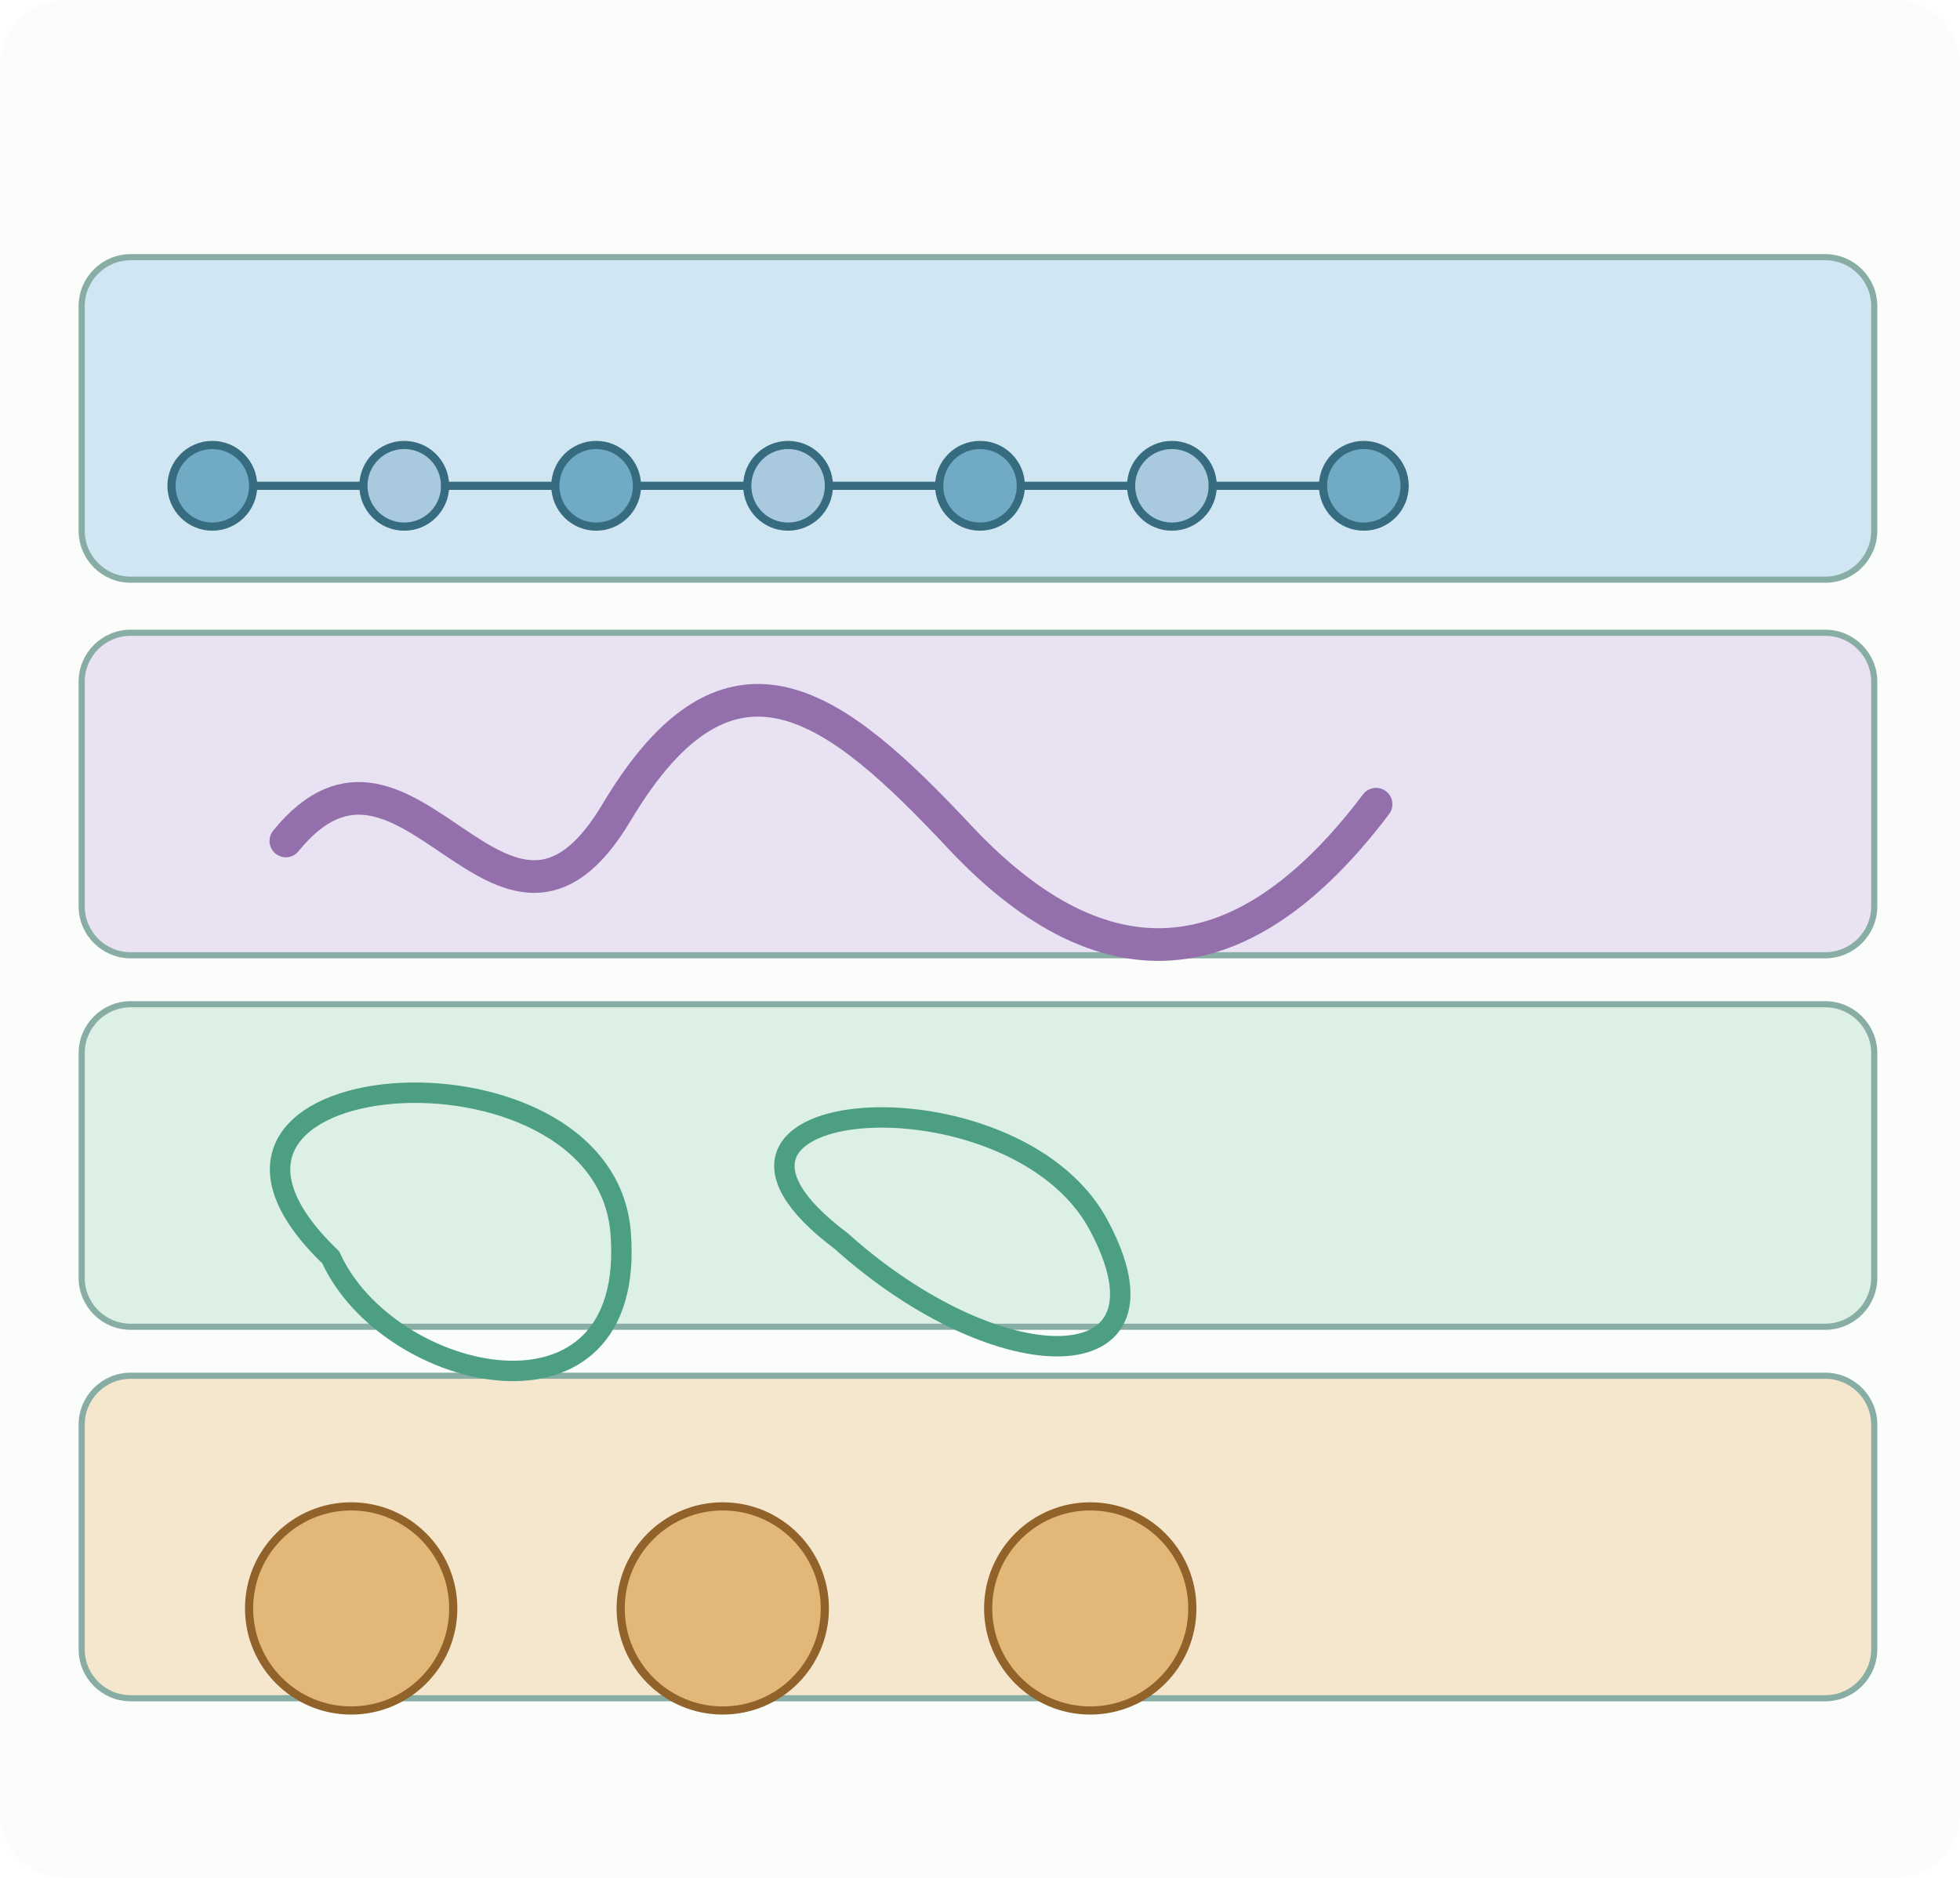
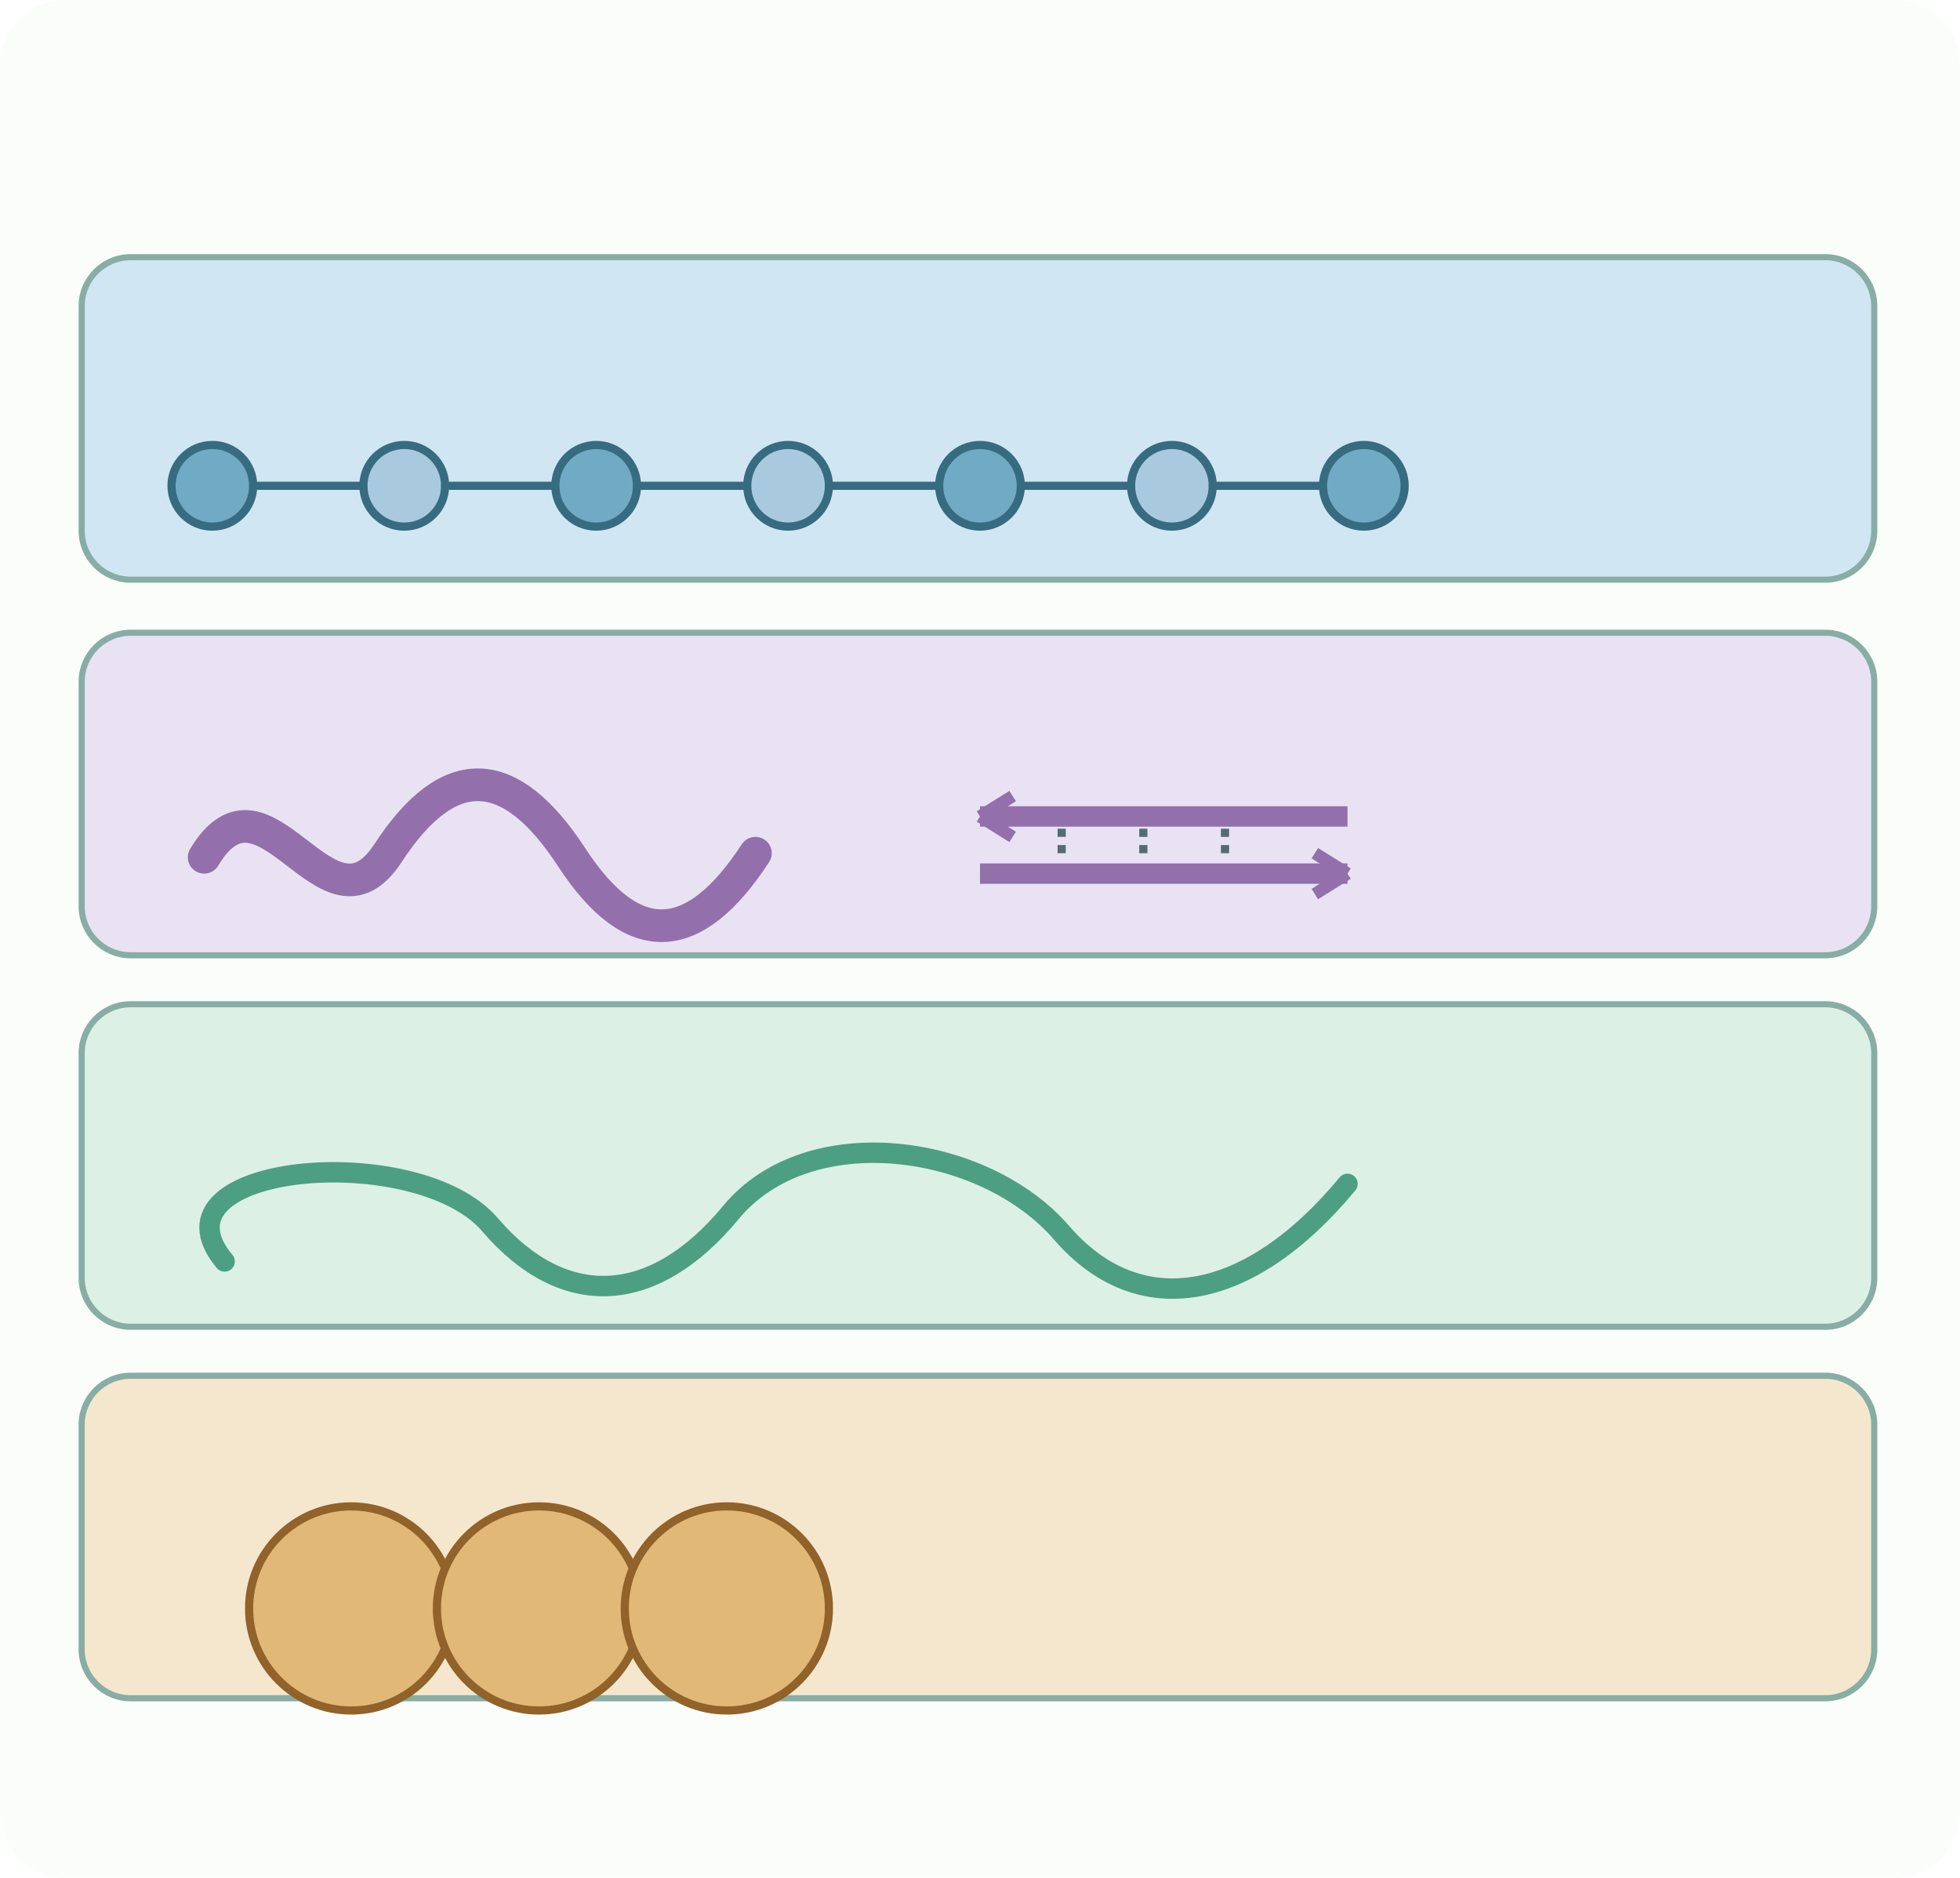
<svg xmlns="http://www.w3.org/2000/svg" role="img" aria-labelledby="figTitle figDesc" viewBox="0 0 480 460" width="480" height="460">
  <rect width="100%" height="100%" rx="16" fill="#fbfdfb" />
  <rect x="20" y="63" width="439" height="79" rx="12" fill="#d0e6f2" stroke="#87ada5" stroke-width="1.5" />
  <rect x="20" y="155" width="439" height="79" rx="12" fill="#e9e2f2" stroke="#87ada5" stroke-width="1.5" />
  <rect x="20" y="246" width="439" height="79" rx="12" fill="#dcf0e6" stroke="#87ada5" stroke-width="1.5" />
  <rect x="20" y="337" width="439" height="79" rx="12" fill="#f5e7ce" stroke="#87ada5" stroke-width="1.5" />
  <circle cx="52" cy="119" r="10" fill="#70aac4" stroke="#376c80" stroke-width="2" />
  <line x1="62" y1="119" x2="89" y2="119" stroke="#376c80" stroke-width="2" stroke-linecap="round" />
  <circle cx="99" cy="119" r="10" fill="#a9cade" stroke="#376c80" stroke-width="2" />
  <line x1="109" y1="119" x2="136" y2="119" stroke="#376c80" stroke-width="2" stroke-linecap="round" />
  <circle cx="146" cy="119" r="10" fill="#70aac4" stroke="#376c80" stroke-width="2" />
  <line x1="156" y1="119" x2="183" y2="119" stroke="#376c80" stroke-width="2" stroke-linecap="round" />
  <circle cx="193" cy="119" r="10" fill="#a9cade" stroke="#376c80" stroke-width="2" />
  <line x1="203" y1="119" x2="230" y2="119" stroke="#376c80" stroke-width="2" stroke-linecap="round" />
  <circle cx="240" cy="119" r="10" fill="#70aac4" stroke="#376c80" stroke-width="2" />
  <line x1="250" y1="119" x2="277" y2="119" stroke="#376c80" stroke-width="2" stroke-linecap="round" />
  <circle cx="287" cy="119" r="10" fill="#a9cade" stroke="#376c80" stroke-width="2" />
  <line x1="297" y1="119" x2="324" y2="119" stroke="#376c80" stroke-width="2" stroke-linecap="round" />
  <circle cx="334" cy="119" r="10" fill="#70aac4" stroke="#376c80" stroke-width="2" />
-   <path d="M70 206 C100 169 123 246 151 199 S205 173 235 205 S300 246 337 197" stroke="#9370ac" stroke-width="8" fill="none" stroke-linecap="round" />
-   <path d="M81 308 C31 260 148 251 152 302 S95 339 81 308 M206 304 C158 268 248 261 269 300 S245 339 206 304" stroke="#4c9f83" stroke-width="5" fill="none" stroke-linecap="round" />
+   <path d="M50 210 C65 185 80 232 95 209 S125 187 140 210 S170 232 185 209" stroke="#9370ac" stroke-width="8" fill="none" stroke-linecap="round" />
+   <path data-chain="tertiary-single" d="M55 309 C35 285 102 279 120 300 S160 320 179 297 S241 280 260 302 S306 319 330 290" stroke="#4c9f83" stroke-width="5" fill="none" stroke-linecap="round" />
  <circle cx="86" cy="394" r="25" fill="#e1b877" stroke="#916229" stroke-width="2" />
-   <circle cx="177" cy="394" r="25" fill="#e1b877" stroke="#916229" stroke-width="2" />
-   <circle cx="267" cy="394" r="25" fill="#e1b877" stroke="#916229" stroke-width="2" />
+   <circle cx="132" cy="394" r="25" fill="#e1b877" stroke="#916229" stroke-width="2" />
+   <circle cx="178" cy="394" r="25" fill="#e1b877" stroke="#916229" stroke-width="2" />
+   <path d="M240 200 L330 200 M330 214 L240 214" stroke="#9370ac" stroke-width="5" fill="none" />
+   <path d="M240 200 L248 195 M240 200 L248 205 M330 214 L322 209 M330 214 L322 219" stroke="#9370ac" stroke-width="3" fill="none" />
+   <path d="M260 203 L260 211 M280 203 L280 211 M300 203 L300 211" stroke="#526c70" stroke-width="2" stroke-dasharray="2 2" />
</svg>
